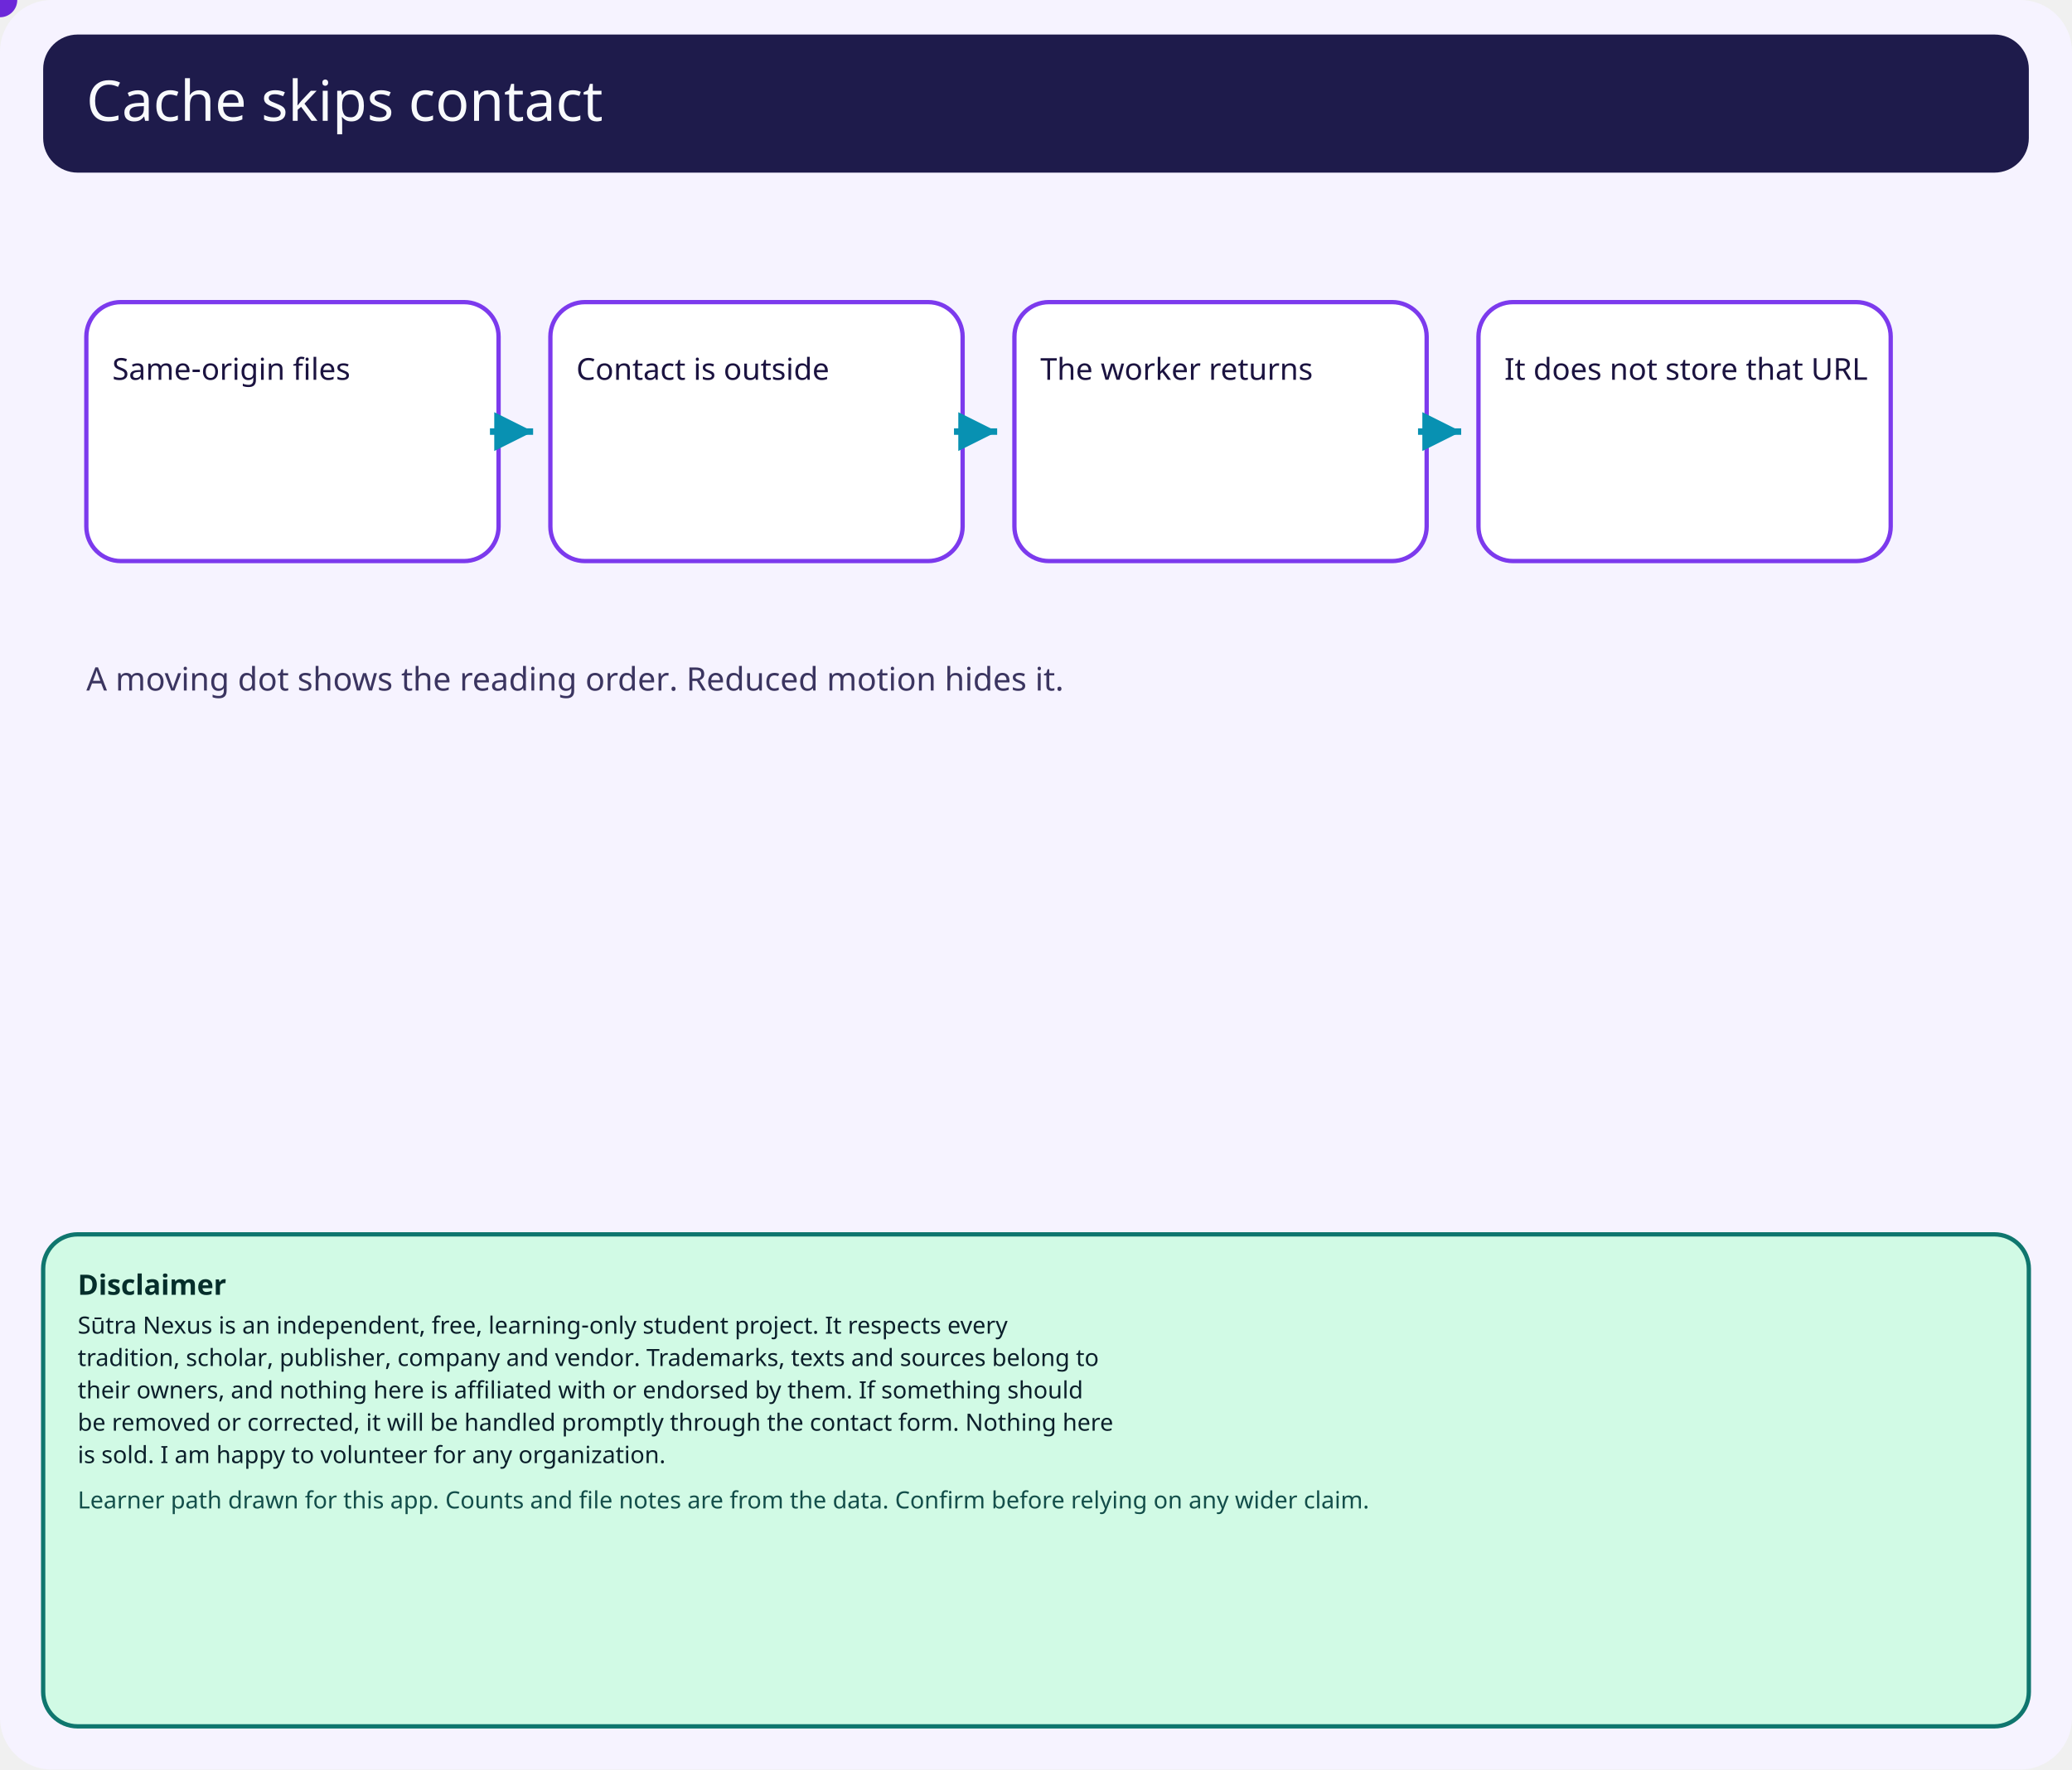
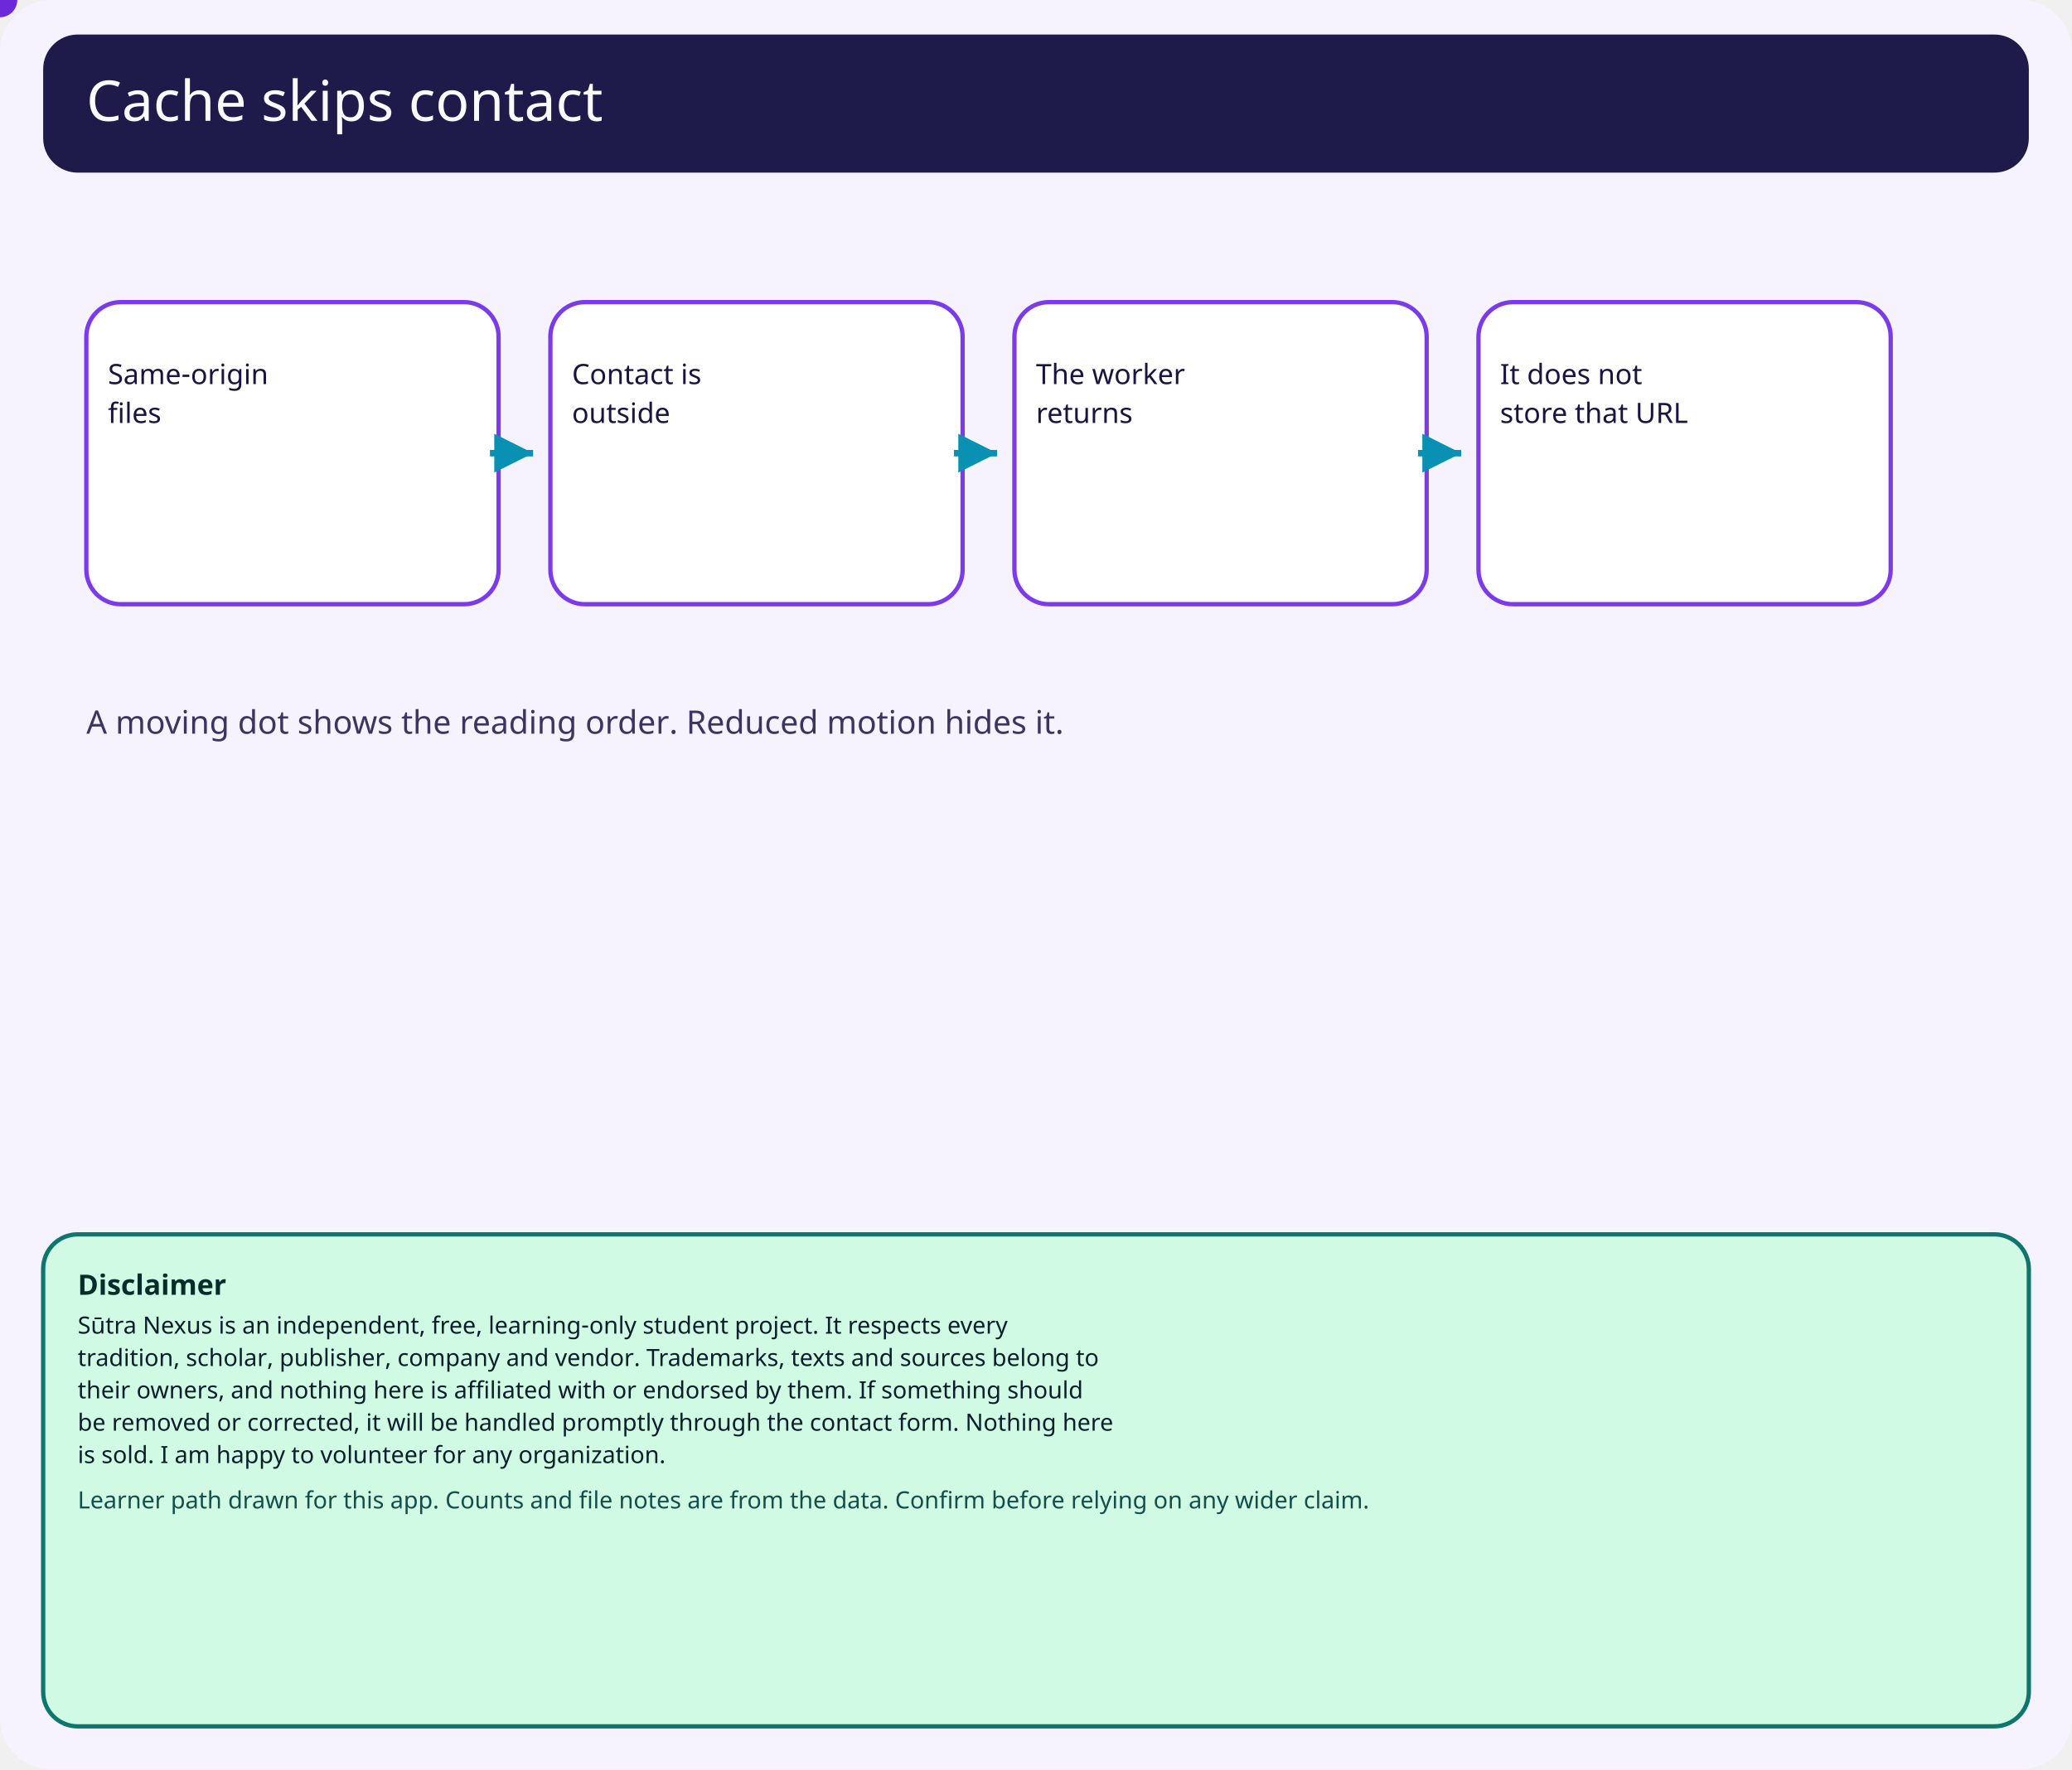
<svg xmlns="http://www.w3.org/2000/svg" viewBox="0 0 960 820" role="img" aria-label="Cache skips contact">
  <style>
text { font-family: "Noto Sans Devanagari", "Segoe UI", sans-serif; }

@media (prefers-reduced-motion: reduce) { .mover { display: none; } }

</style>
  <rect width="960" height="820" rx="24" fill="#f6f3ff" />
  <rect x="20" y="16" width="920" height="64" rx="16" fill="#1e1b4b" />
  <text x="40" y="56" font-size="26" fill="#f8fafc">Cache skips contact</text>
  <defs>
    <marker id="arrow" markerWidth="8" markerHeight="8" refX="6" refY="3" orient="auto">
      <path d="M0 0 L6 3 L0 6" fill="#0891b2" />
    </marker>
  </defs>
-   <rect x="40" y="140" width="191" height="120" rx="16" fill="#fff" stroke="#7c3aed" stroke-width="2" />
-   <text x="52" y="176" font-size="14" fill="#1b1340">Same-origin files</text>
-   <path d="M 227 200 H 247" stroke="#0891b2" stroke-width="3" marker-end="url(#arrow)" />
-   <rect x="255" y="140" width="191" height="120" rx="16" fill="#fff" stroke="#7c3aed" stroke-width="2" />
-   <text x="267" y="176" font-size="14" fill="#1b1340">Contact is outside</text>
-   <path d="M 442 200 H 462" stroke="#0891b2" stroke-width="3" marker-end="url(#arrow)" />
-   <rect x="470" y="140" width="191" height="120" rx="16" fill="#fff" stroke="#7c3aed" stroke-width="2" />
-   <text x="482" y="176" font-size="14" fill="#1b1340">The worker returns</text>
-   <path d="M 657 200 H 677" stroke="#0891b2" stroke-width="3" marker-end="url(#arrow)" />
-   <rect x="685" y="140" width="191" height="120" rx="16" fill="#fff" stroke="#7c3aed" stroke-width="2" />
-   <text x="697" y="176" font-size="14" fill="#1b1340">It does not store that URL</text>
-   <text x="40" y="320" font-size="15" fill="#3b3560">A moving dot shows the reading order. Reduced motion hides it.</text>
+   <rect x="40" y="140" width="191" height="140" rx="16" fill="#fff" stroke="#7c3aed" stroke-width="2" />
+   <text x="50" y="178" font-size="13" fill="#1b1340">Same-origin</text>
+   <text x="50" y="196" font-size="13" fill="#1b1340">files</text>
+   <path d="M 227 210 H 247" stroke="#0891b2" stroke-width="3" marker-end="url(#arrow)" />
+   <rect x="255" y="140" width="191" height="140" rx="16" fill="#fff" stroke="#7c3aed" stroke-width="2" />
+   <text x="265" y="178" font-size="13" fill="#1b1340">Contact is</text>
+   <text x="265" y="196" font-size="13" fill="#1b1340">outside</text>
+   <path d="M 442 210 H 462" stroke="#0891b2" stroke-width="3" marker-end="url(#arrow)" />
+   <rect x="470" y="140" width="191" height="140" rx="16" fill="#fff" stroke="#7c3aed" stroke-width="2" />
+   <text x="480" y="178" font-size="13" fill="#1b1340">The worker</text>
+   <text x="480" y="196" font-size="13" fill="#1b1340">returns</text>
+   <path d="M 657 210 H 677" stroke="#0891b2" stroke-width="3" marker-end="url(#arrow)" />
+   <rect x="685" y="140" width="191" height="140" rx="16" fill="#fff" stroke="#7c3aed" stroke-width="2" />
+   <text x="695" y="178" font-size="13" fill="#1b1340">It does not</text>
+   <text x="695" y="196" font-size="13" fill="#1b1340">store that URL</text>
+   <text x="40" y="340" font-size="15" fill="#3b3560">A moving dot shows the reading order. Reduced motion hides it.</text>
  <rect x="20" y="572" width="920" height="228" rx="16" fill="#d1fae5" stroke="#0f766e" stroke-width="2" />
  <text x="36" y="600" font-size="13" font-weight="700" fill="#052e2b">Disclaimer</text>
  <text x="36" y="618" font-size="11" fill="#0b1f2a">Sūtra Nexus is an independent, free, learning-only student project. It respects every</text>
  <text x="36" y="633" font-size="11" fill="#0b1f2a">tradition, scholar, publisher, company and vendor. Trademarks, texts and sources belong to</text>
  <text x="36" y="648" font-size="11" fill="#0b1f2a">their owners, and nothing here is affiliated with or endorsed by them. If something should</text>
  <text x="36" y="663" font-size="11" fill="#0b1f2a">be removed or corrected, it will be handled promptly through the contact form. Nothing here</text>
  <text x="36" y="678" font-size="11" fill="#0b1f2a">is sold. I am happy to volunteer for any organization.</text>
  <text x="36" y="699" font-size="11" fill="#134e4a">Learner path drawn for this app. Counts and file notes are from the data. Confirm before relying on any wider claim.</text>
  <circle class="mover" r="8" fill="#6d28d9">
    <animateMotion dur="4.8s" repeatCount="indefinite" path="M 70 300 H 890" />
  </circle>
</svg>
